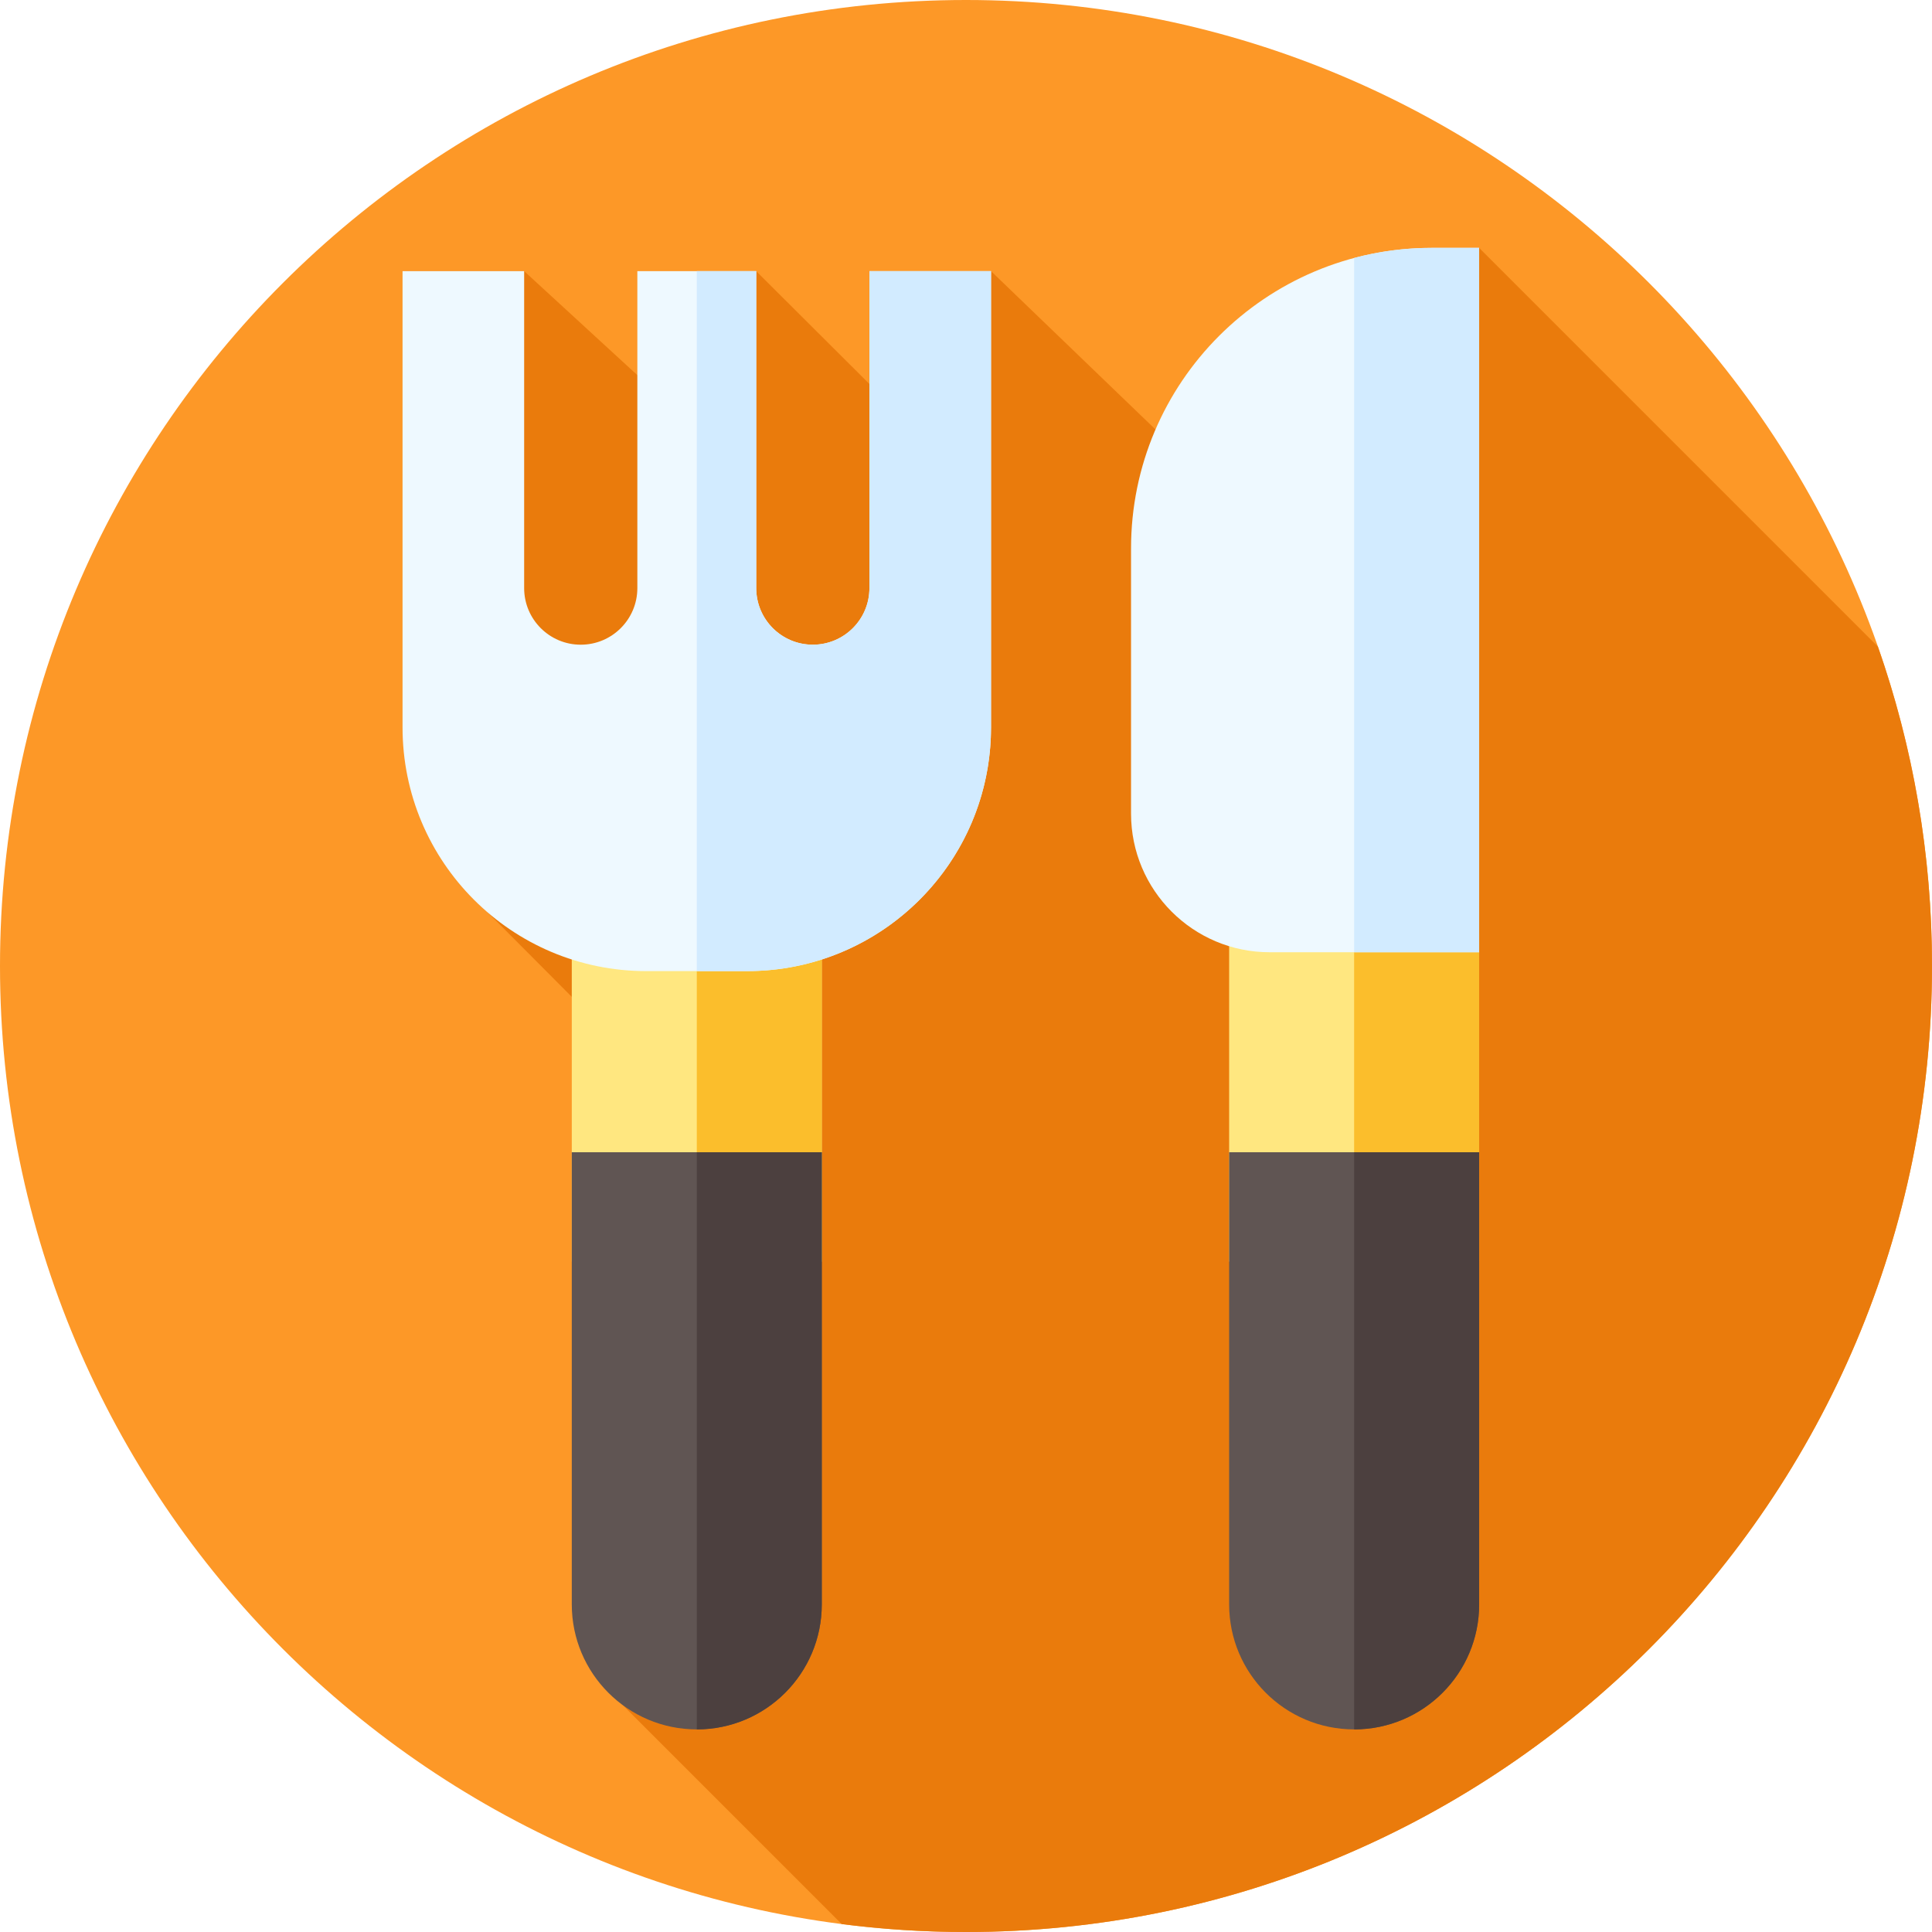
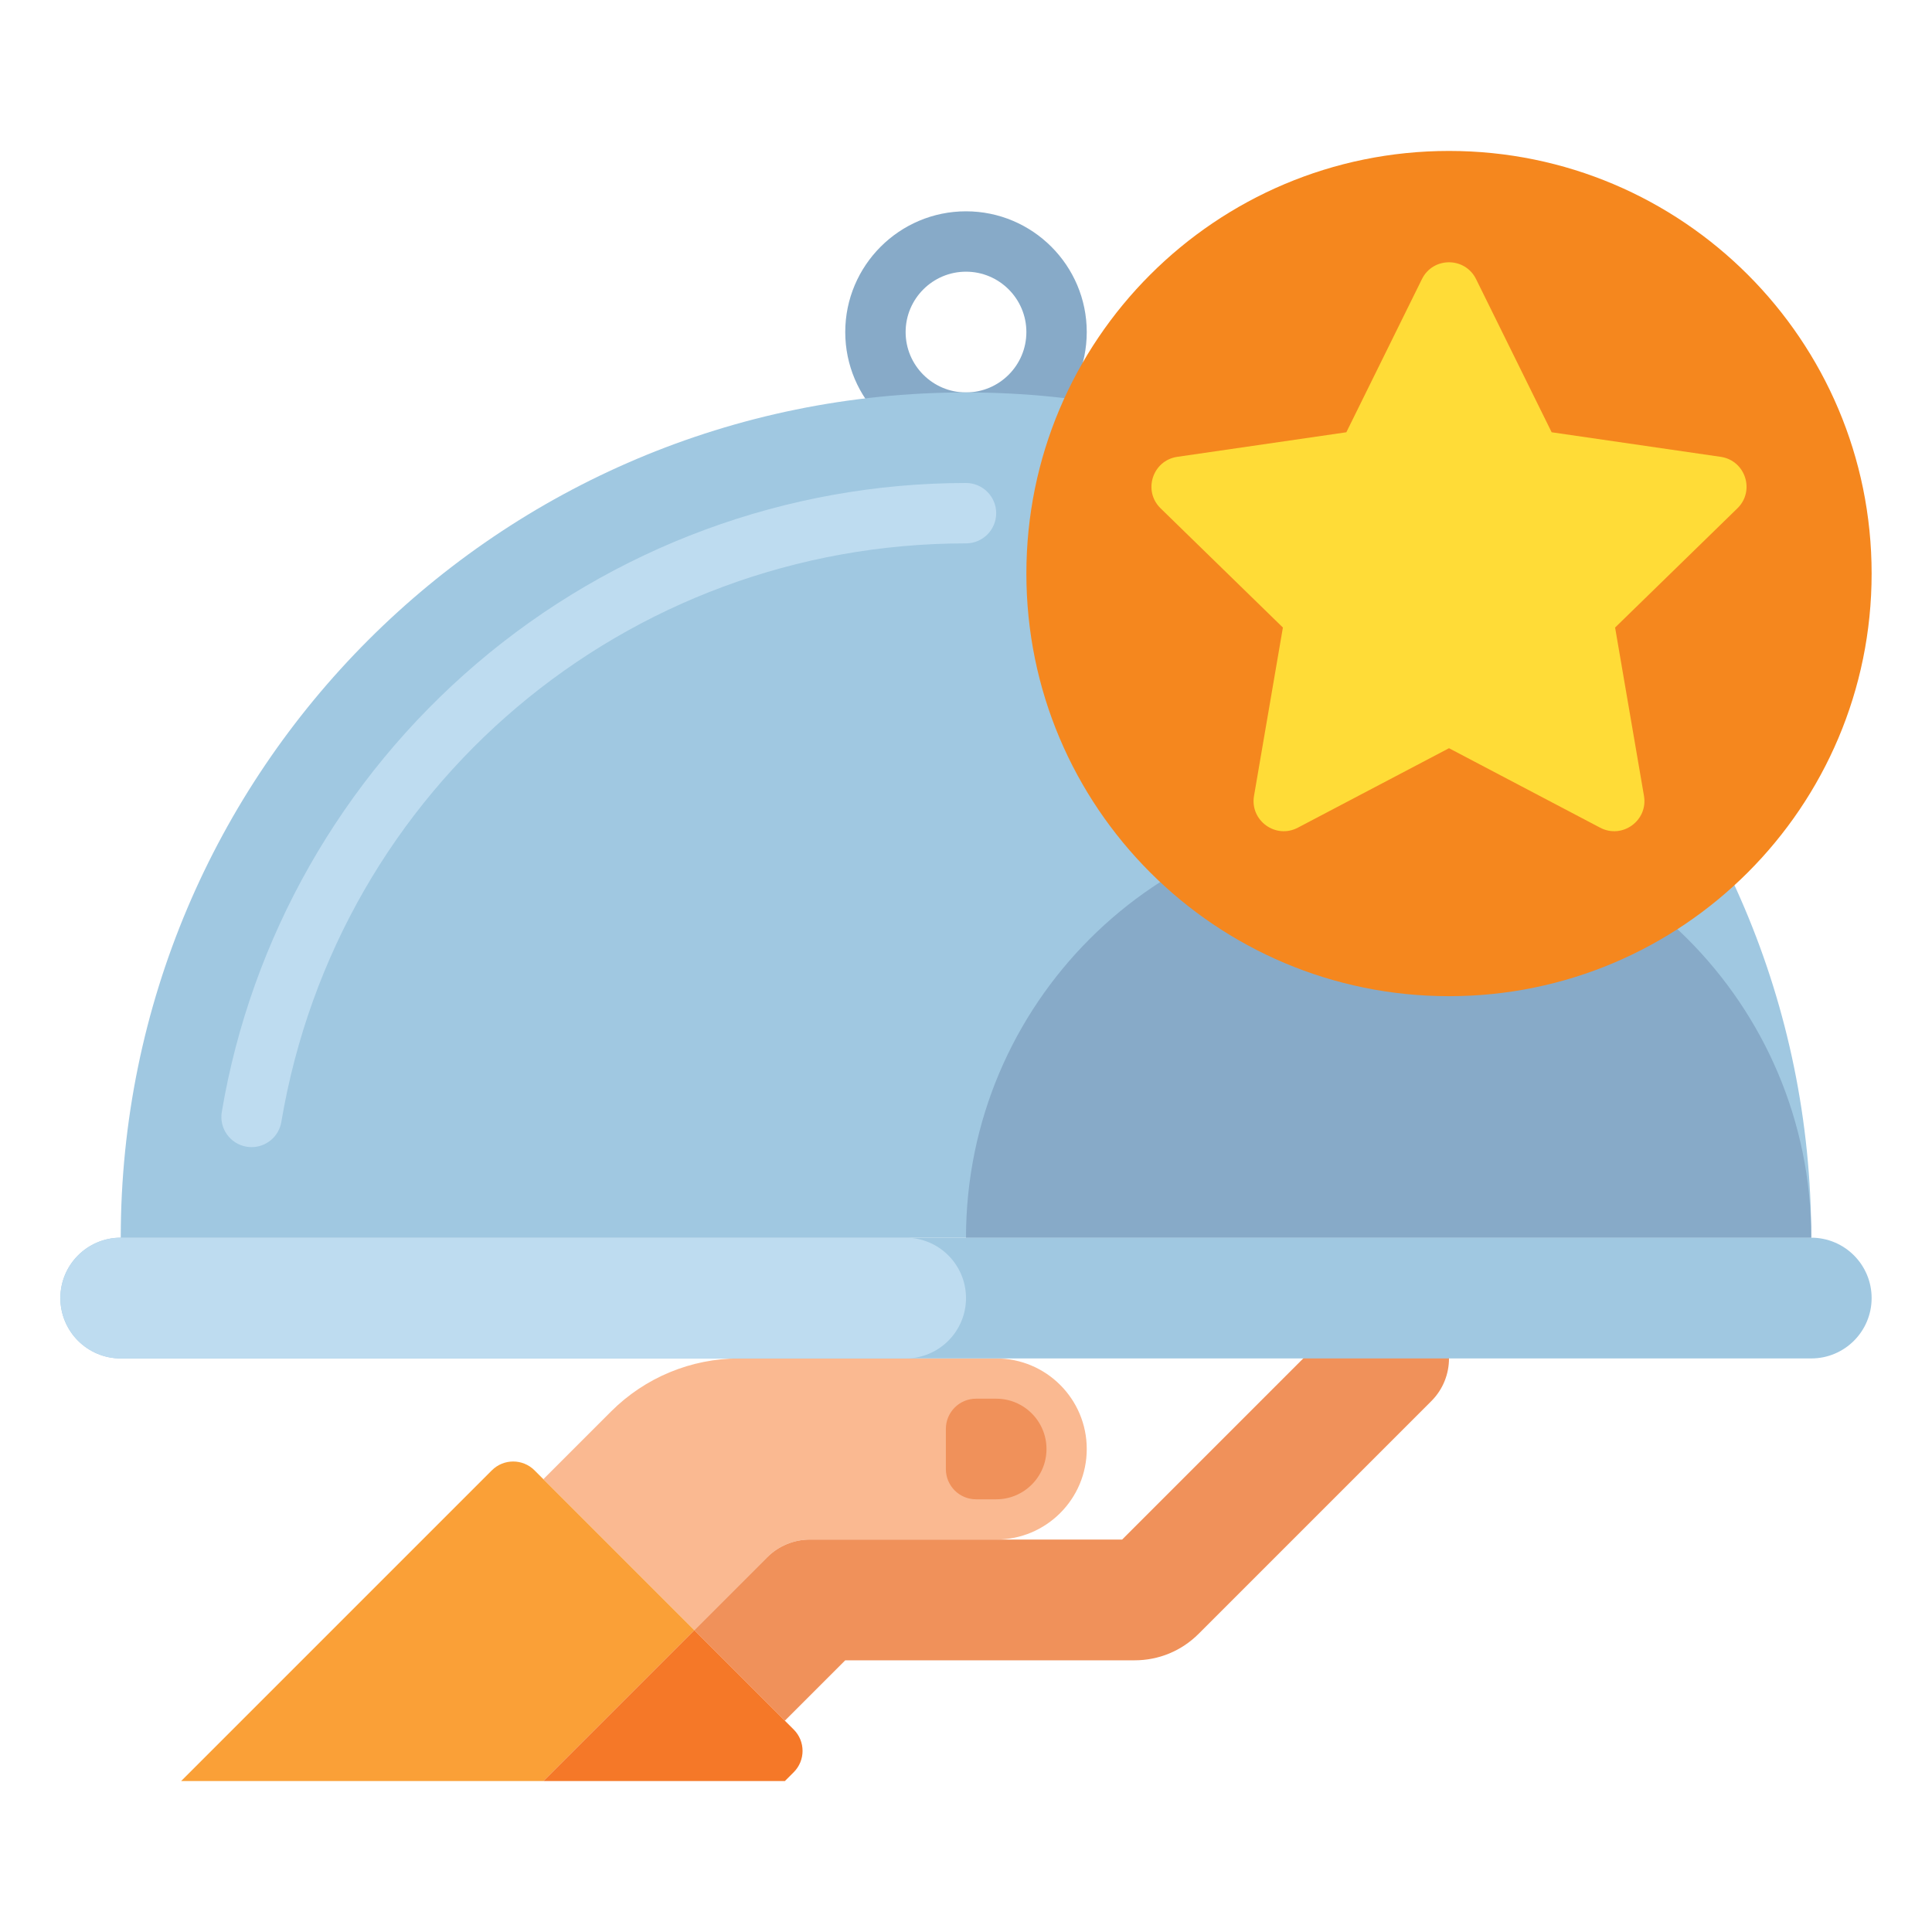
<svg xmlns="http://www.w3.org/2000/svg" id="Layer_1" enable-background="new 0 0 512 512" height="512" viewBox="0 0 512 512" width="512">
  <g>
-     <g id="XMLID_117_">
-       <g id="XMLID_118_">
-         <g id="XMLID_119_">
-           <g id="XMLID_120_">
-             <g id="XMLID_121_">
-               <g id="XMLID_122_">
-                 <g id="XMLID_123_">
-                   <g id="XMLID_124_">
-                     <g id="XMLID_125_">
-                       <g id="XMLID_126_">
-                         <g id="XMLID_127_">
-                           <g id="XMLID_128_">
-                             <g id="XMLID_129_">
-                               <g id="XMLID_130_">
-                                 <circle id="XMLID_131_" cx="256" cy="256" fill="#fd9827" r="256" />
-                               </g>
-                             </g>
-                           </g>
-                         </g>
-                       </g>
-                     </g>
-                   </g>
-                 </g>
-               </g>
-             </g>
-           </g>
-         </g>
+     <g>
+       <path d="m256 120c-17.645 0-32-14.355-32-32s14.355-32 32-32 32 14.355 32 32-14.355 32-32 32zm0-48c-8.822 0-16 7.178-16 16s7.178 16 16 16 16-7.178 16-16-7.178-16-16-16z" fill="#87aac8" />
+     </g>
+     <g>
+       <g>
+         <path d="m264 360h-68.118c-12.73 0-24.939 5.057-33.941 14.059l-17.941 17.941 40 40 19.314-19.314c3.001-3.001 7.07-4.686 11.314-4.686h49.372c13.255 0 24-10.745 24-24 0-13.255-10.745-24-24-24z" fill="#fab991" />
+       </g>
+       <g>
+         <path d="m379.313 348.686c-6.248-6.249-16.379-6.249-22.627 0l-59.313 59.314h-82.745c-4.243 0-8.313 1.686-11.314 4.686l-19.314 19.314 24 24 16-16h76.687c6.411 0 12.438-2.497 16.97-7.03l61.657-61.657c6.248-6.248 6.248-16.378-.001-22.627z" fill="#f0915a" />
+       </g>
+       <g>
+         <path d="m264 397.333h-5.333c-4.418 0-8-3.582-8-8v-10.667c0-4.418 3.582-8 8-8h5.333c7.364 0 13.333 5.97 13.333 13.333 0 7.365-5.969 13.334-13.333 13.334z" fill="#f0915a" />
+       </g>
+       <g>
+         <path d="m141.657 389.657 42.343 42.343-40 40h-96l82.343-82.343c3.124-3.124 8.19-3.124 11.314 0z" fill="#faa037" />
+       </g>
+       <g>
+         <path d="m184 432 26.343 26.343c3.124 3.124 3.124 8.19 0 11.314l-2.343 2.343h-64z" fill="#f57828" />
      </g>
    </g>
-     <path d="m512 256c0-29.664-5.063-58.142-14.342-84.638l-105.67-105.669s-71.818 20.471-83.155 50.641l-46.202-44.48-26.965 35.153-35.262-35.153-23.238 35.153-38.262-35.153h-32.227l34.323 120.902c0 19.622-11.755 49.034-11.755 49.034l32.907 33.059 2.862 177.005 58.042 58.042c10.786 1.385 21.781 2.104 32.944 2.104 141.385 0 256-114.615 256-256z" fill="#ea7b0c" />
    <g>
-       <g>
-         <path d="m151.529 247.353h66.251v87h-66.251z" fill="#ffe780" />
-         <path d="m184.66 247.35h33.12v87h-33.12z" fill="#fbbe2c" />
-         <path d="m184.655 458.307c-18.295 0-33.126-14.831-33.126-33.126v-119.827h66.251v119.828c.001 18.295-14.83 33.125-33.125 33.125z" fill="#605553" />
-         <path d="m325.737 247.353h66.251v87h-66.251z" fill="#ffe780" />
-         <path d="m358.86 247.35h33.13v87h-33.13z" fill="#fbbe2c" />
-         <path d="m358.863 458.307c-18.295 0-33.126-14.831-33.126-33.126v-119.827h66.251v119.828c0 18.295-14.83 33.125-33.125 33.125z" fill="#605553" />
-         <path d="m391.99 305.35v119.83c0 18.3-14.83 33.13-33.13 33.13v-152.96z" fill="#4c403f" />
-         <path d="m391.988 252.353h-55.516c-20.288 0-36.734-16.447-36.734-36.734v-70.276c0-43.99 35.661-79.65 79.65-79.65h12.6z" fill="#eef9ff" />
-         <path d="m230.405 71.853v84c0 8.284-6.716 15-15 15-8.284 0-15-6.716-15-15v-84h-31.5v84c0 8.284-6.716 15-15 15-8.284 0-15-6.716-15-15v-84h-32.227v120.902c0 35.676 28.921 64.598 64.598 64.598h26.758c35.676 0 64.598-28.921 64.598-64.598v-120.902z" fill="#eef9ff" />
-         <path d="m262.63 71.85v120.91c0 28.78-18.83 53.17-44.85 61.51-6.22 2-12.86 3.08-19.75 3.08h-13.37v-185.5h15.75v84c0 8.29 6.71 15 14.99 15h.01c8.28 0 15-6.71 15-15v-84z" fill="#d2ebff" />
-       </g>
-       <path d="m217.78 305.35v119.83c0 18.3-14.83 33.13-33.12 33.13v-152.96z" fill="#4c403f" />
-       <path d="m391.99 65.69v186.66h-33.13v-183.98c6.55-1.75 13.43-2.68 20.53-2.68z" fill="#d2ebff" />
+       <path d="m480 328h-448c-8.837 0-16 7.163-16 16 0 8.837 7.163 16 16 16h448c8.837 0 16-7.163 16-16 0-8.837-7.163-16-16-16z" fill="#a0c8e1" />
+     </g>
+     <g>
+       <path d="m240 328h-208c-8.837 0-16 7.163-16 16 0 8.837 7.163 16 16 16h208c8.837 0 16-7.163 16-16 0-8.837-7.163-16-16-16z" fill="#bedcf0" />
+     </g>
+     <g>
+       <path d="m256 104c-123.712 0-224 100.288-224 224h448c0-123.712-100.288-224-224-224z" fill="#a0c8e1" />
+     </g>
+     <g>
+       <path d="m66.676 304.001c-.441 0-.889-.036-1.339-.112-4.356-.734-7.294-4.861-6.56-9.218 7.757-46.039 31.72-88.216 67.476-118.763 36.164-30.893 82.242-47.908 129.747-47.908 4.418 0 8 3.582 8 8s-3.582 8-8 8c-90.168 0-166.477 64.484-181.445 153.329-.659 3.907-4.045 6.672-7.879 6.672z" fill="#bedcf0" />
+     </g>
+     <g>
+       <path d="m368 216c61.856 0 112 50.144 112 112h-224c0-61.856 50.144-112 112-112z" fill="#87aac8" />
+     </g>
+     <g>
+       <circle cx="384" cy="152" fill="#f5871e" r="112" />
+     </g>
+     <g>
+       <path d="m391.174 73.968 20.031 40.588 44.791 6.509c6.562.953 9.182 9.017 4.434 13.646l-32.411 31.593 7.651 44.61c1.121 6.535-5.739 11.519-11.608 8.433l-40.062-21.063-40.063 21.062c-5.869 3.086-12.728-1.898-11.608-8.433l7.651-44.61-32.411-31.593c-4.748-4.628-2.128-12.692 4.434-13.646l44.791-6.509 20.031-40.588c2.936-5.945 11.414-5.945 14.349.001z" fill="#ffdc37" />
    </g>
  </g>
</svg>
